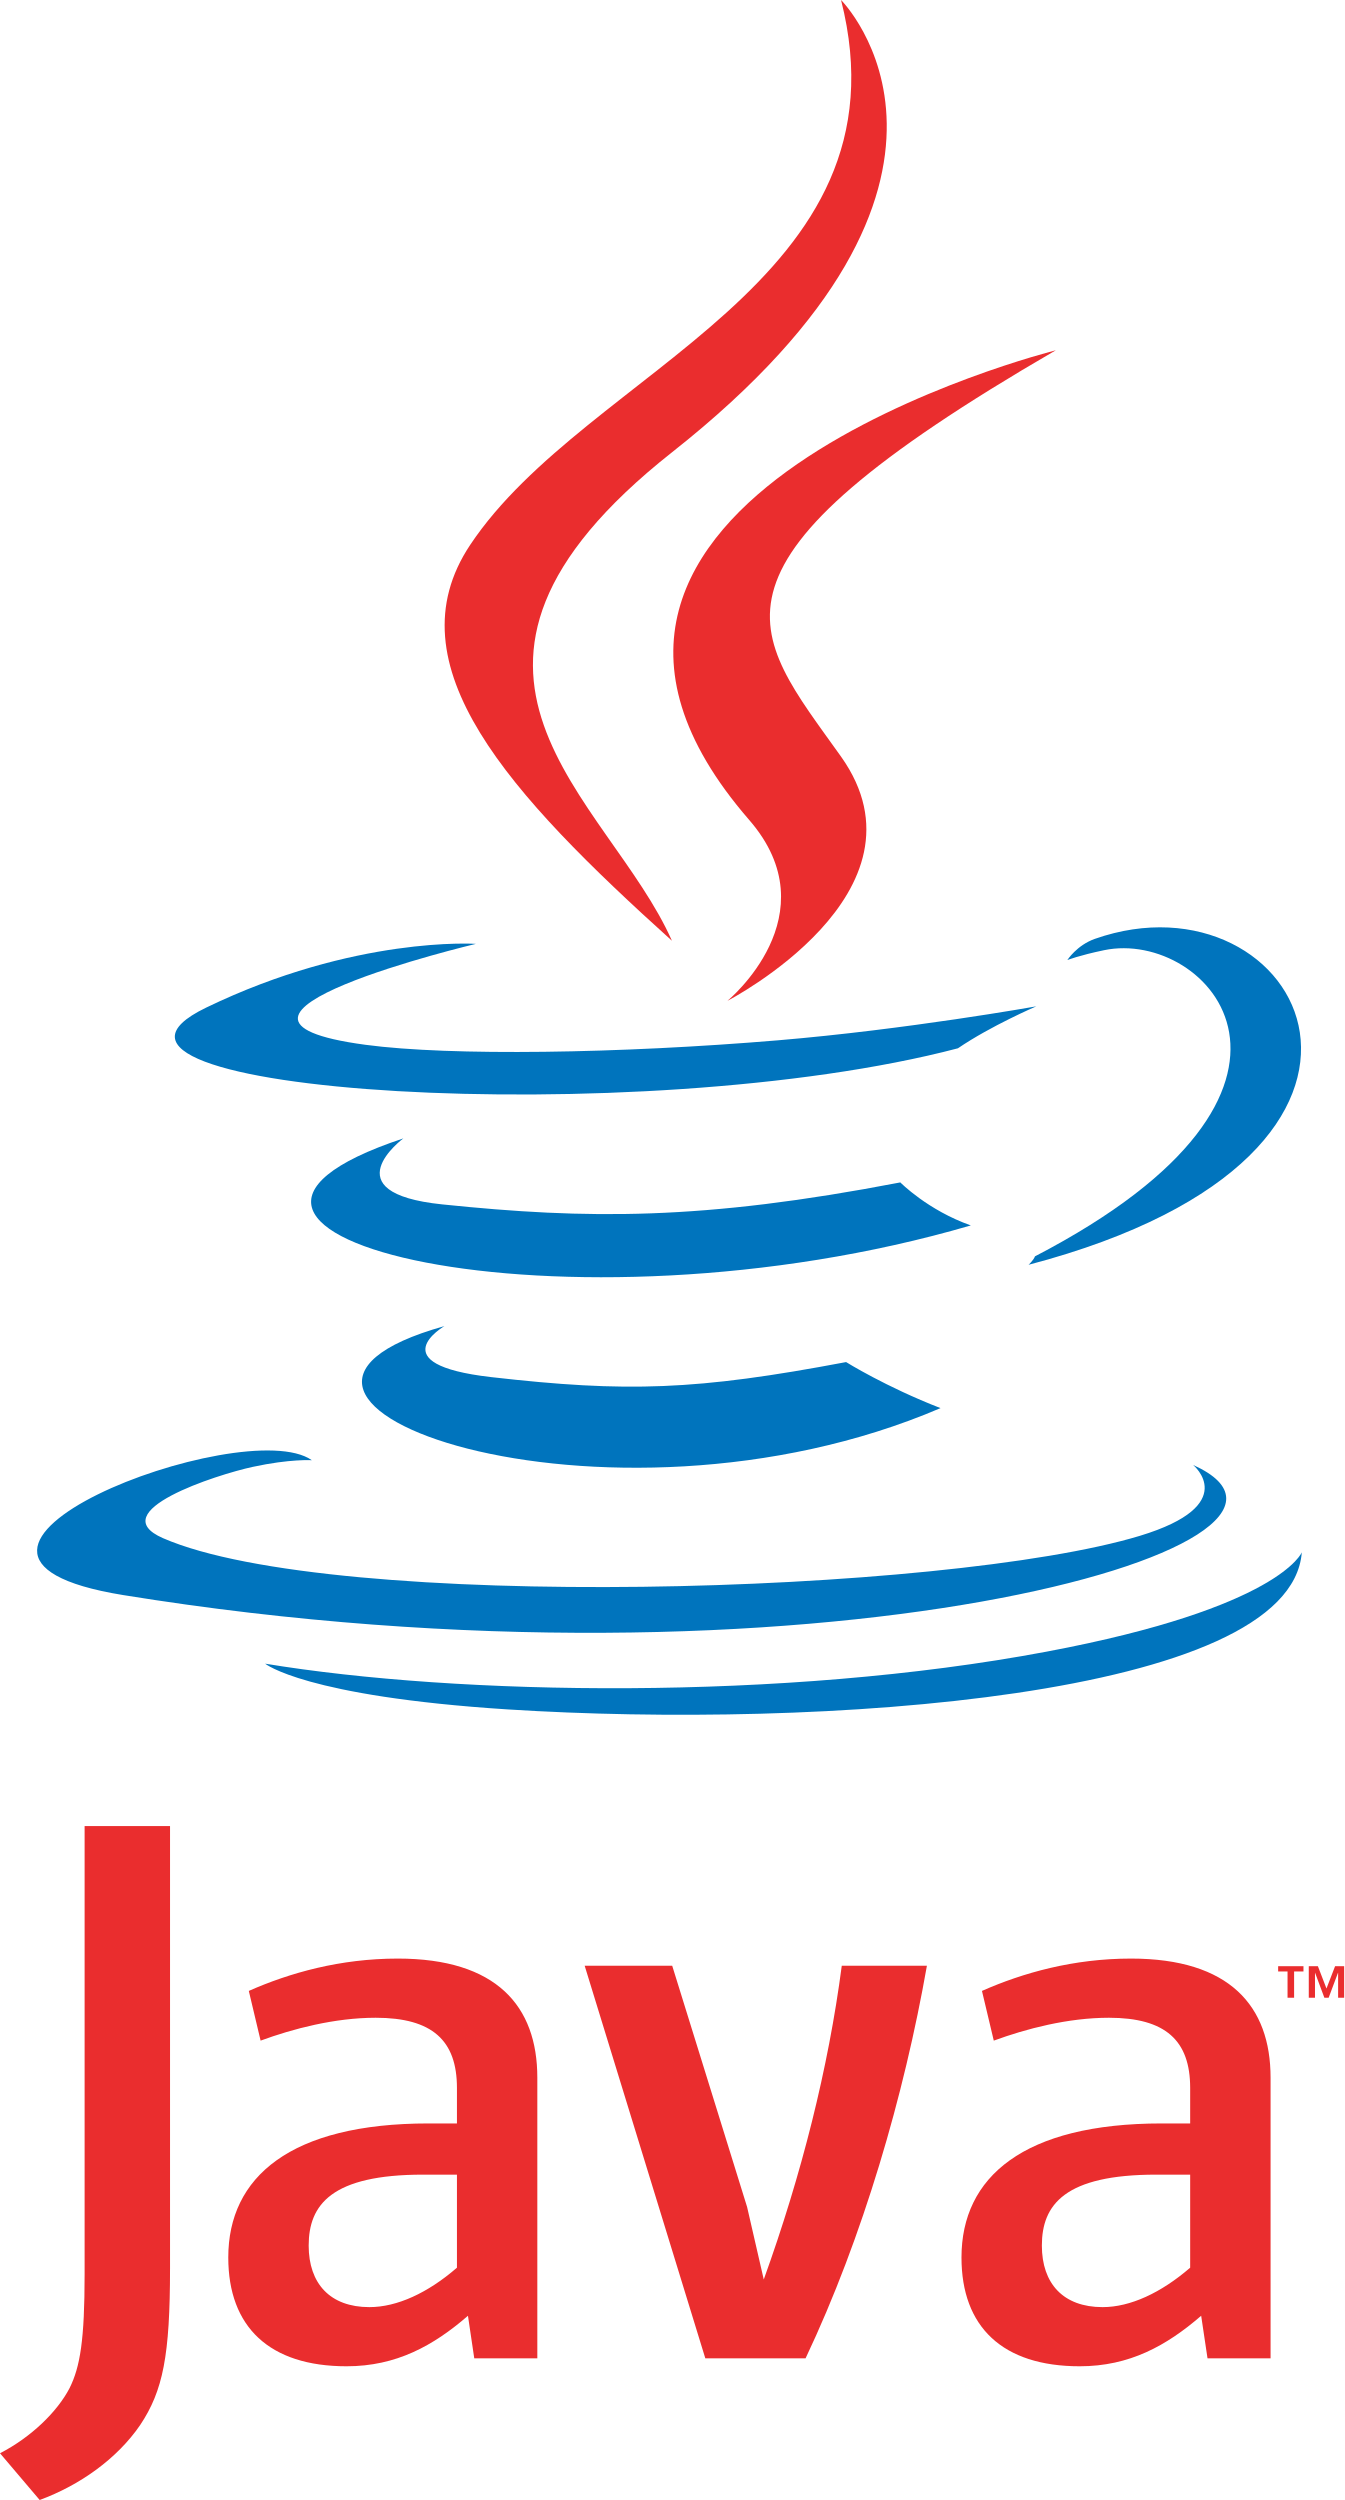
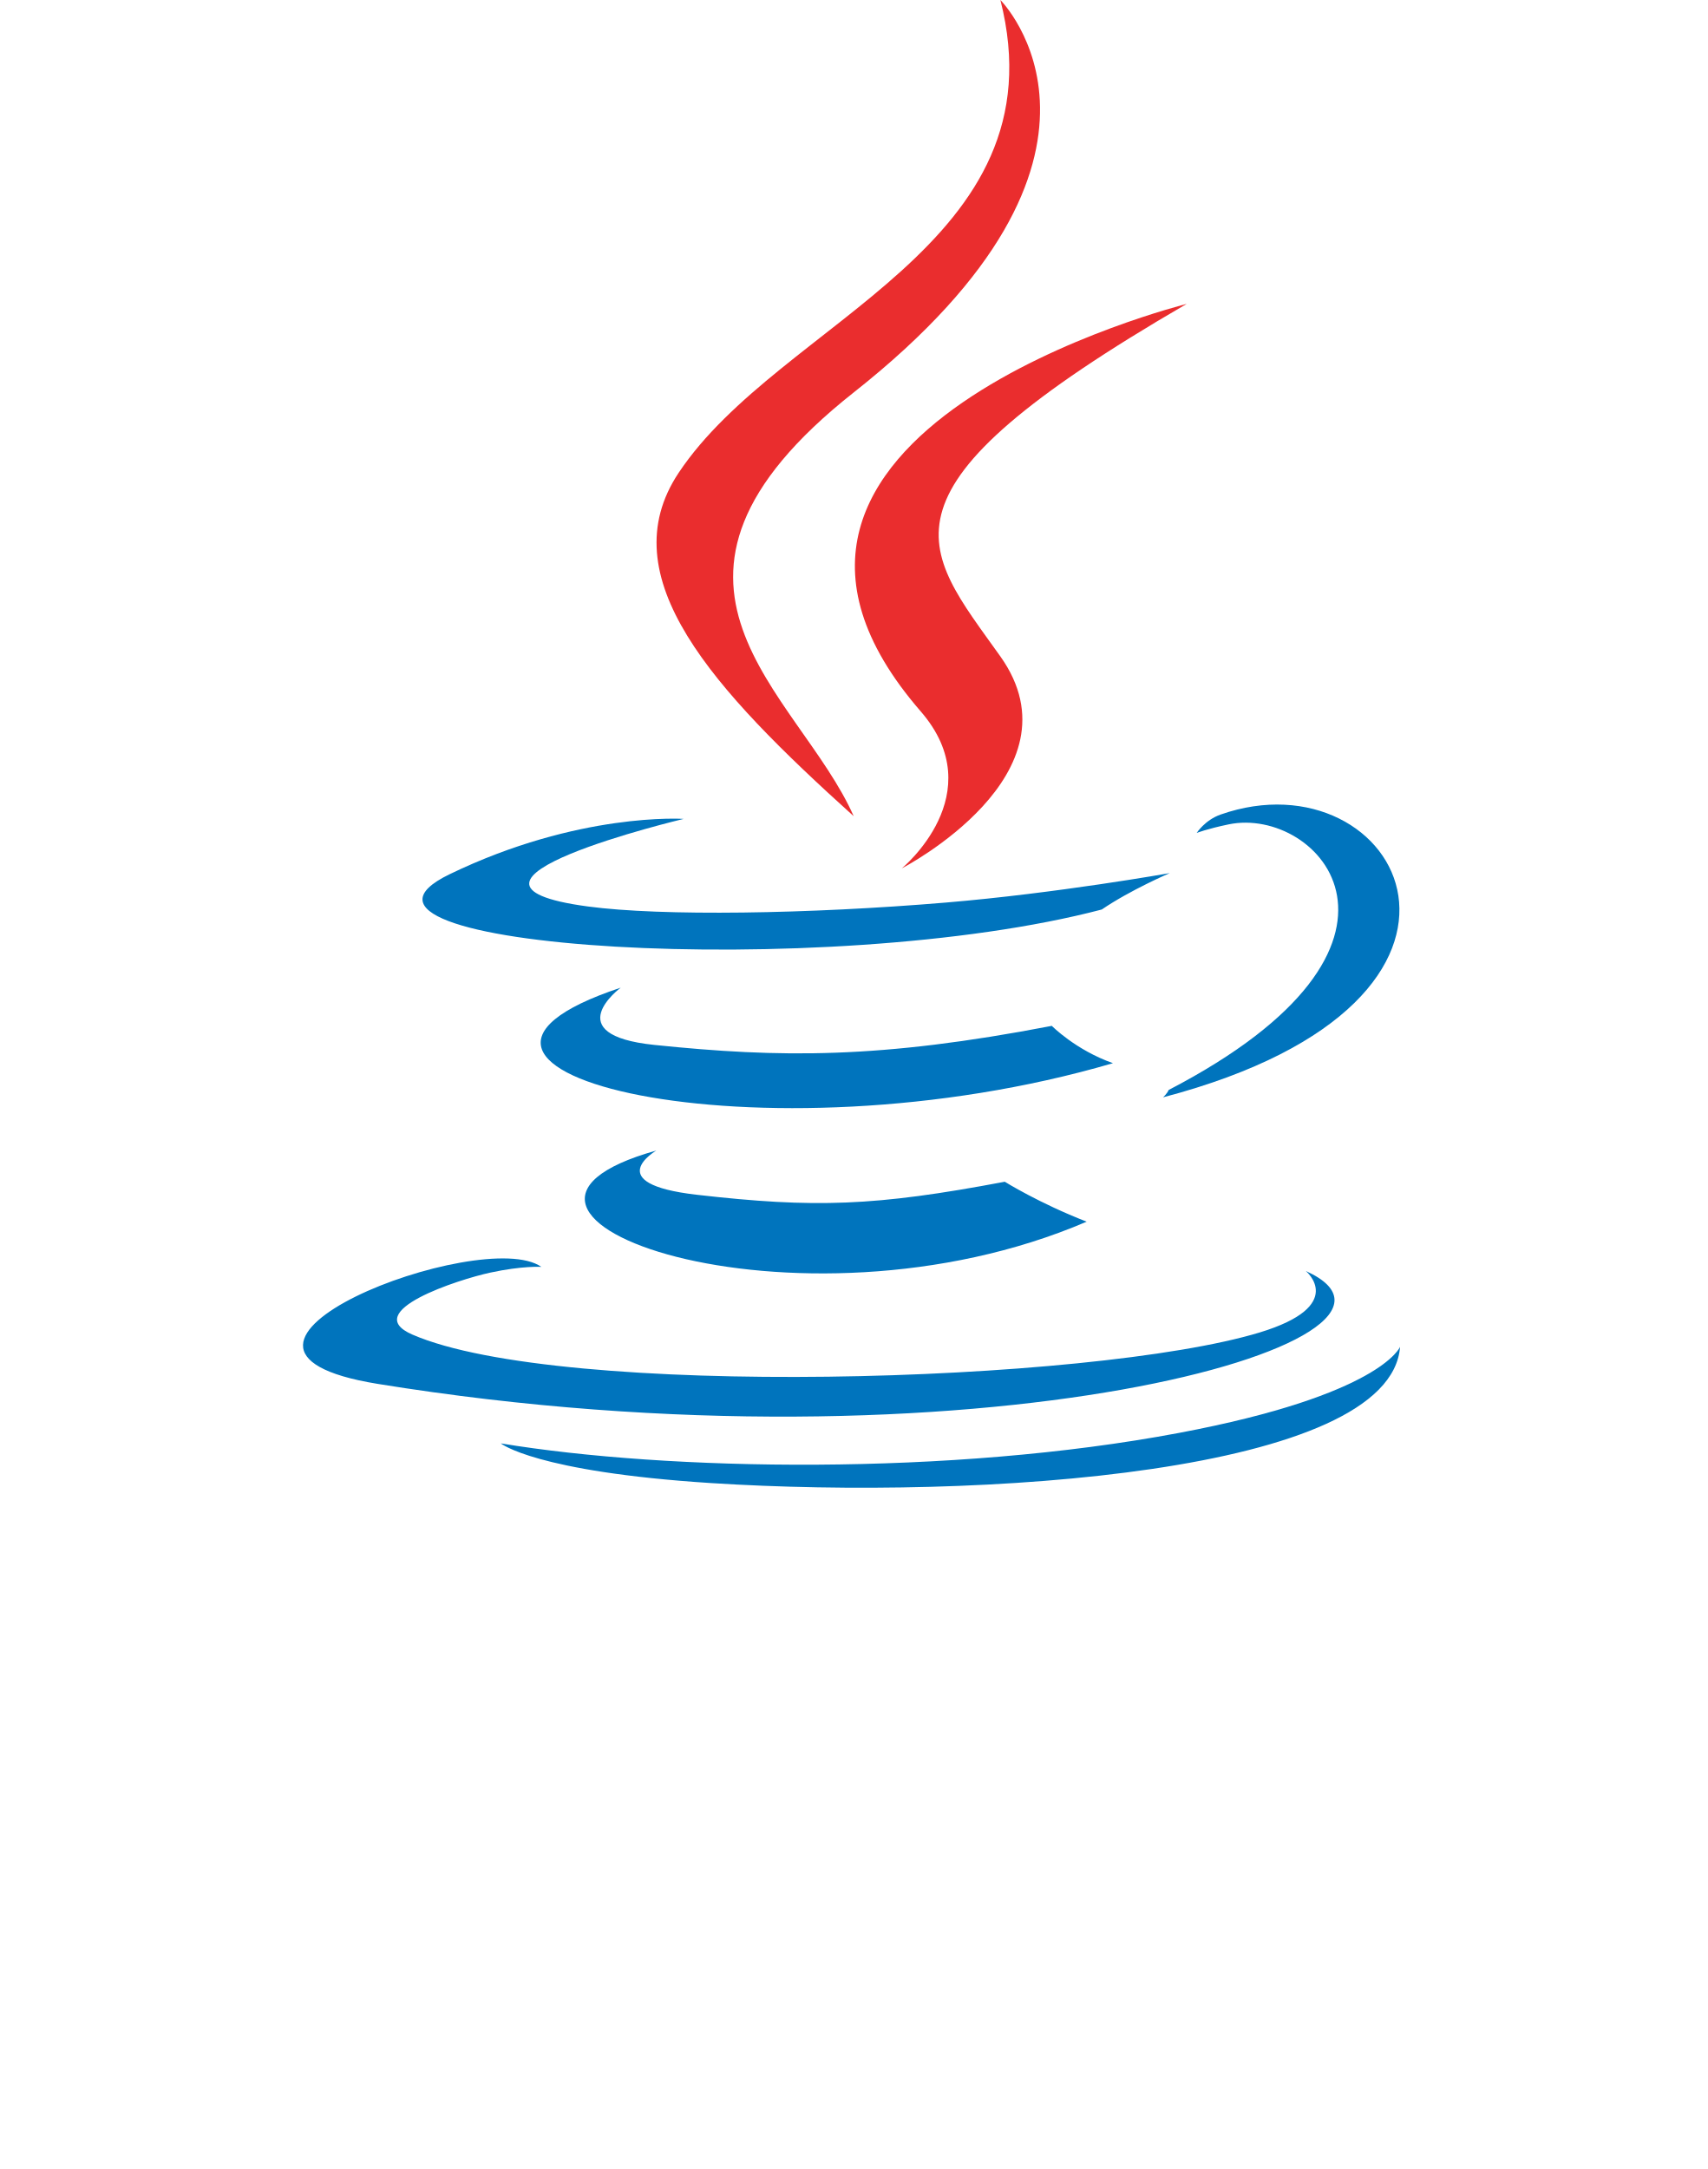
- <svg xmlns="http://www.w3.org/2000/svg" version="1.1" id="Layer_1" width="354.346" height="659.055" viewBox="0 0 354.346 659.055" overflow="visible" enable-background="new 0 0 354.346 659.055" xml:space="preserve">
+ <svg xmlns="http://www.w3.org/2000/svg" version="1.1" id="Layer_1" width="354.346" height="450" viewBox="0 0 354.346 659.055" overflow="visible" enable-background="new 0 0 354.346 659.055" xml:space="preserve">
  <g>
    <path fill-rule="evenodd" clip-rule="evenodd" fill="#0074BD" d="M117.151,349.592c0,0-17.265,10.049,12.301,13.44   c35.824,4.09,54.13,3.501,93.596-3.959c0,0,10.397,6.504,24.892,12.137C159.439,409.127,47.644,369.013,117.151,349.592   L117.151,349.592z" />
    <path fill-rule="evenodd" clip-rule="evenodd" fill="#0074BD" d="M106.331,300.104c0,0-19.367,14.339,10.221,17.397   c38.271,3.951,68.483,4.275,120.792-5.792c0,0,7.218,7.332,18.585,11.339C148.943,354.342,29.782,325.51,106.331,300.104   L106.331,300.104z" />
    <path fill-rule="evenodd" clip-rule="evenodd" fill="#EA2D2E" d="M197.494,216.145c21.818,25.115-5.721,47.697-5.721,47.697   s55.367-28.577,29.945-64.38c-23.752-33.373-41.962-49.951,56.623-107.124C278.342,92.338,123.587,130.979,197.494,216.145   L197.494,216.145z" />
    <path fill-rule="evenodd" clip-rule="evenodd" fill="#0074BD" d="M314.542,386.202c0,0,12.781,10.536-14.077,18.684   c-51.071,15.469-212.604,20.135-257.47,0.619c-16.117-7.02,14.121-16.75,23.635-18.805c9.92-2.146,15.584-1.754,15.584-1.754   c-17.937-12.631-115.935,24.807-49.772,35.544C212.871,449.736,361.337,407.317,314.542,386.202L314.542,386.202z" />
    <path fill-rule="evenodd" clip-rule="evenodd" fill="#0074BD" d="M125.46,248.822c0,0-82.155,19.519-29.092,26.613   c22.412,2.999,67.063,2.309,108.685-1.183c34.006-2.854,68.133-8.958,68.133-8.958s-11.982,5.14-20.657,11.06   C169.085,298.301,7.917,288.08,54.322,265.642C93.549,246.665,125.46,248.822,125.46,248.822L125.46,248.822z" />
    <path fill-rule="evenodd" clip-rule="evenodd" fill="#0074BD" d="M272.846,331.198c84.818-44.063,45.597-86.412,18.223-80.708   c-6.694,1.397-9.697,2.607-9.697,2.607s2.494-3.907,7.243-5.588c54.155-19.03,95.794,56.146-17.464,85.919   C271.15,333.428,272.453,332.248,272.846,331.198L272.846,331.198z" />
    <path fill-rule="evenodd" clip-rule="evenodd" fill="#EA2D2E" d="M221.719,0c0,0,46.963,46.99-44.557,119.227   c-73.393,57.969-16.734,91.009-0.026,128.778c-42.845-38.653-74.271-72.684-53.192-104.352   C154.898,97.174,240.663,74.632,221.719,0L221.719,0z" />
    <path fill-rule="evenodd" clip-rule="evenodd" fill="#0074BD" d="M133.799,450.637c81.397,5.204,206.426-2.896,209.385-41.415   c0,0-5.688,14.602-67.276,26.188c-69.481,13.081-155.197,11.558-206.016,3.167C69.892,438.577,80.303,447.194,133.799,450.637   L133.799,450.637z" />
-     <path fill-rule="evenodd" clip-rule="evenodd" fill="#EA2D2E" d="M339.426,519.716h-2.479v-1.385h6.676v1.385h-2.469v6.928h-1.729   V519.716L339.426,519.716L339.426,519.716z M352.756,520.067h-0.032l-2.461,6.576h-1.132l-2.446-6.576h-0.025v6.576h-1.638v-8.313   h2.402l2.264,5.885l2.271-5.885h2.388v8.313h-1.59V520.067L352.756,520.067z" />
-     <path fill-rule="evenodd" clip-rule="evenodd" fill="#EA2D2E" d="M120.461,597.813c-7.676,6.654-15.793,10.396-23.079,10.396   c-10.378,0-16.007-6.236-16.007-16.216c0-10.803,6.027-18.71,30.163-18.71h8.923V597.813L120.461,597.813L120.461,597.813z    M141.65,621.716V547.72c0-18.915-10.787-31.396-36.782-31.396c-15.168,0-28.467,3.75-39.278,8.525l3.111,13.106   c8.515-3.127,19.526-6.031,30.337-6.031c14.978,0,21.423,6.031,21.423,18.505v9.356h-7.485c-36.383,0-52.798,14.11-52.798,35.336   c0,18.285,10.819,28.682,31.185,28.682c13.088,0,22.87-5.405,32.001-13.315l1.663,11.228H141.65L141.65,621.716z" />
-     <path fill-rule="evenodd" clip-rule="evenodd" fill="#EA2D2E" d="M212.362,621.716h-26.423l-31.807-103.502h23.077l19.743,63.6   l4.391,19.109c9.965-27.639,17.032-55.701,20.566-82.709h22.445C238.352,552.294,227.523,589.706,212.362,621.716L212.362,621.716z   " />
-     <path fill-rule="evenodd" clip-rule="evenodd" fill="#EA2D2E" d="M313.755,597.813c-7.701,6.654-15.82,10.396-23.086,10.396   c-10.382,0-16.011-6.236-16.011-16.216c0-10.803,6.039-18.71,30.154-18.71h8.942V597.813L313.755,597.813L313.755,597.813z    M334.951,621.716V547.72c0-18.915-10.818-31.396-36.789-31.396c-15.188,0-28.484,3.75-39.295,8.525l3.116,13.106   c8.519-3.127,19.545-6.031,30.355-6.031c14.96,0,21.416,6.031,21.416,18.505v9.356h-7.485c-36.391,0-52.801,14.11-52.801,35.336   c0,18.285,10.804,28.682,31.169,28.682c13.099,0,22.862-5.405,32.018-13.315l1.674,11.228H334.951L334.951,621.716z" />
-     <path fill-rule="evenodd" clip-rule="evenodd" fill="#EA2D2E" d="M36.941,639.306c-6.037,8.821-15.8,15.809-26.479,19.749   L0,646.731c8.135-4.178,15.103-10.912,18.345-17.182c2.796-5.589,3.96-12.773,3.96-29.971V481.398h22.519v116.551   C44.824,620.95,42.988,630.249,36.941,639.306L36.941,639.306z" />
  </g>
</svg>
